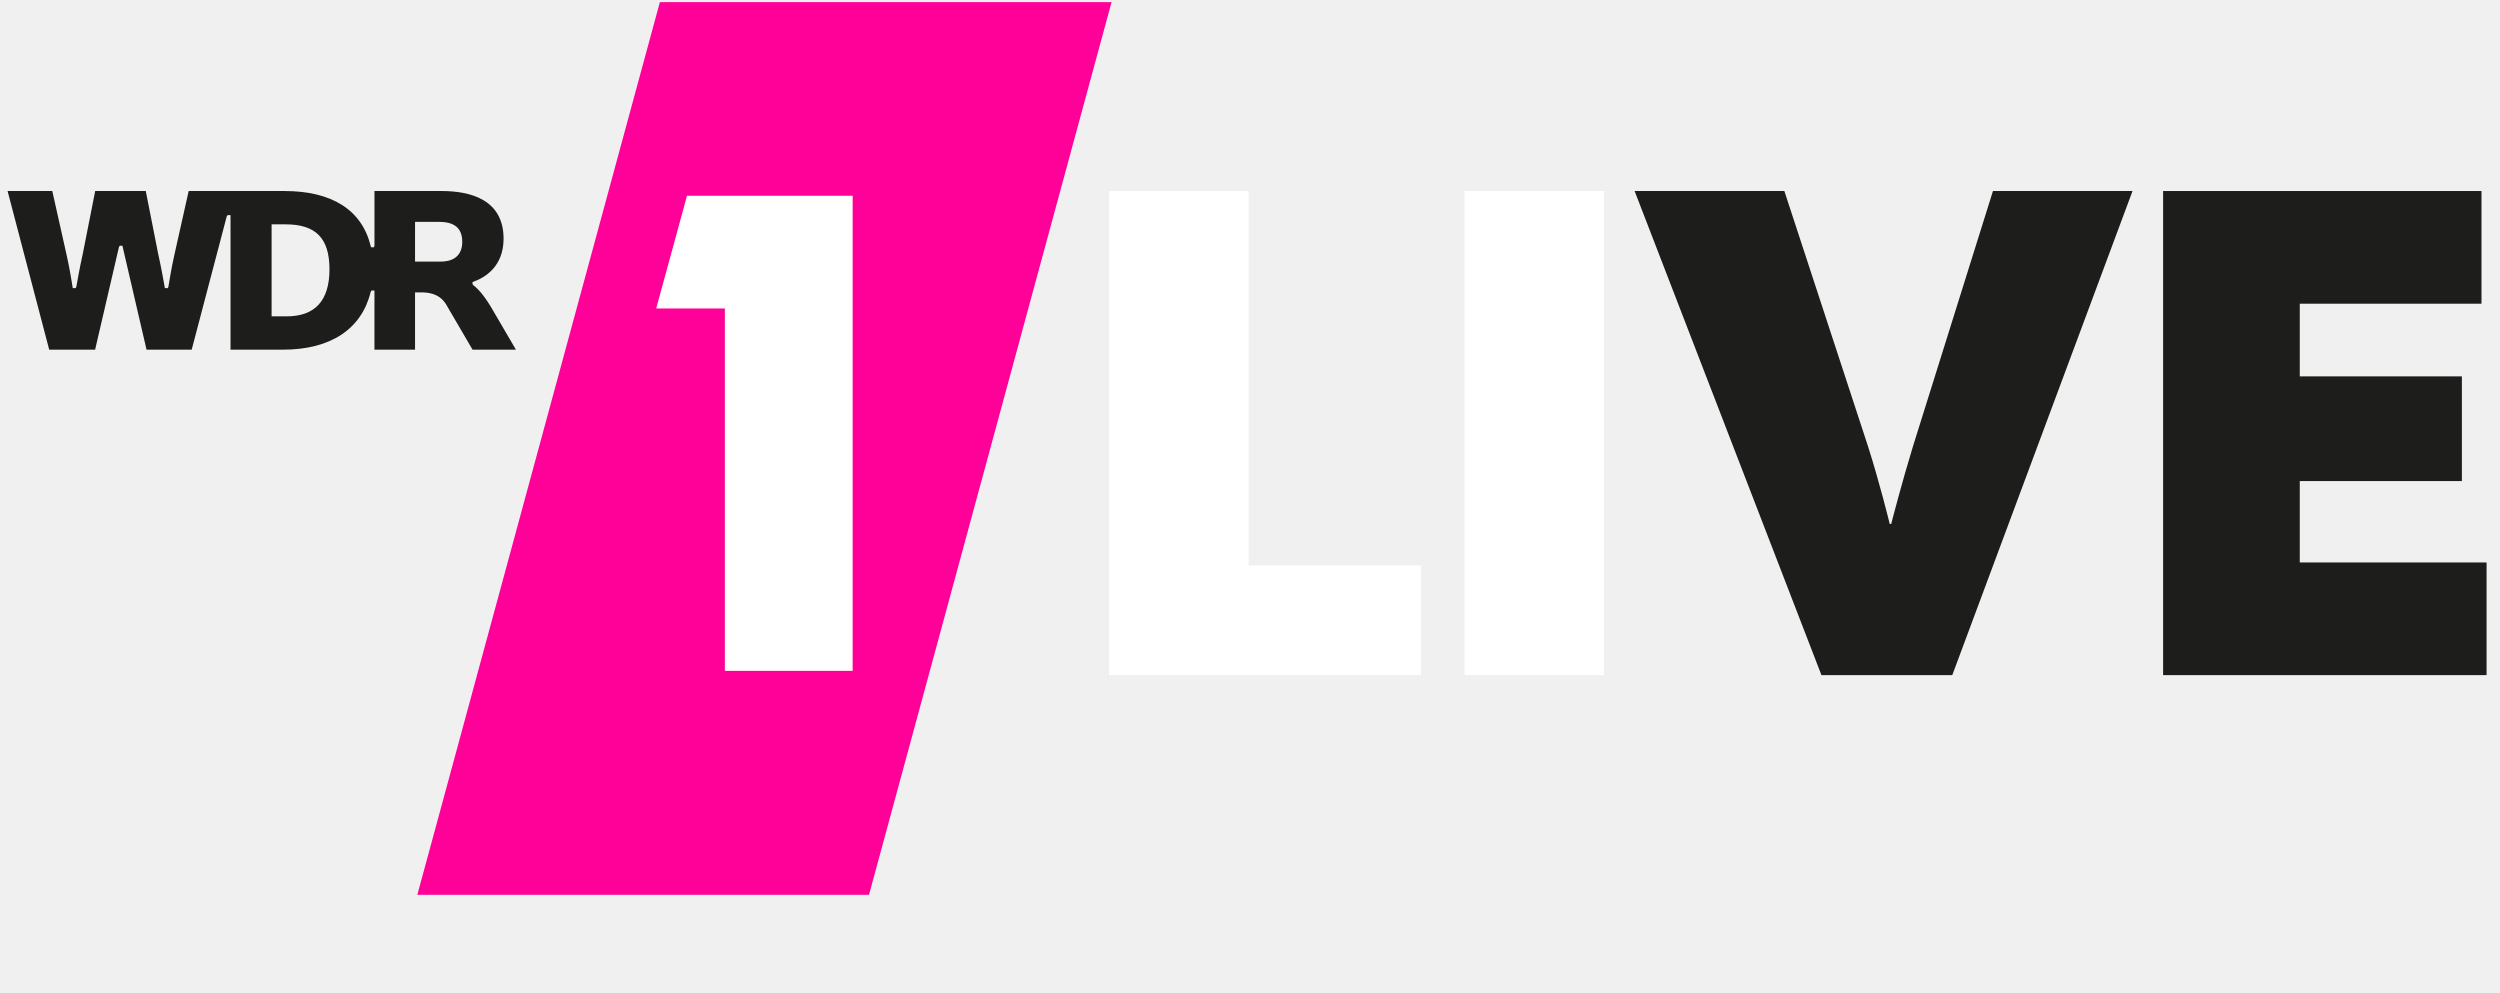
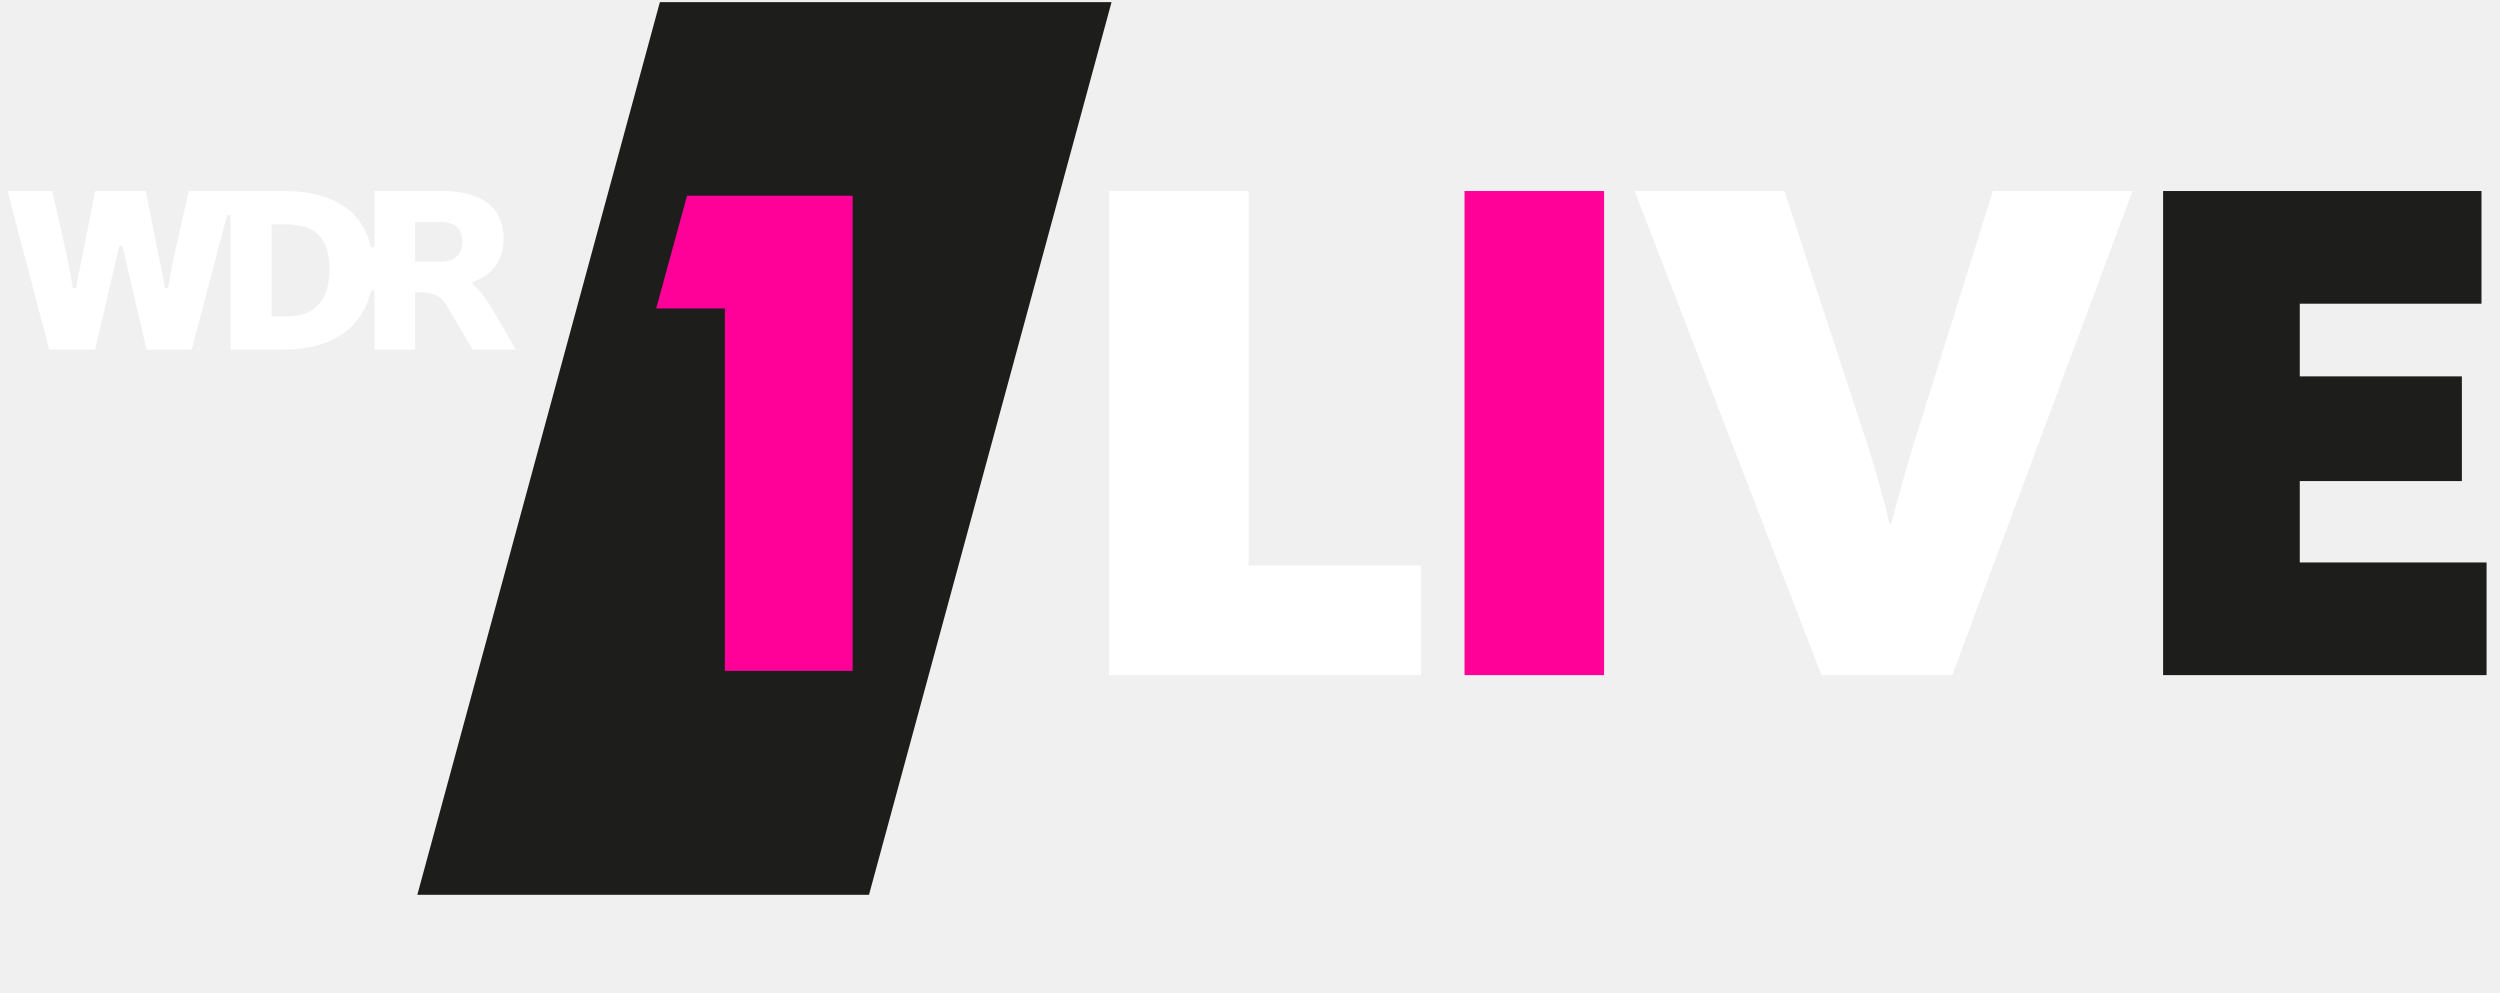
- <svg xmlns="http://www.w3.org/2000/svg" version="1.1" id="Ebene_2" x="0px" y="0px" width="189px" height="75px" viewBox="-9.45 0 189 75" style="enable-background:new -9.45 0 189 75;" xml:space="preserve">
+ <svg xmlns="http://www.w3.org/2000/svg" version="1.1" id="Ebene_2" x="0px" y="0px" width="189px" height="75px" viewBox="-9.45 0 189 75" style="enable-background:new -9.45 0 189 75;fill:#bed2e0" xml:space="preserve">
  <defs id="defs23" />
  <g id="g3-6" transform="matrix(0.5624021,0,0,0.5624021,-8.877243,0.158753)">
    <g id="g5-0">
      <polygon style="fill:#ffffff" points="189.984,75.718 189.984,90.471 148.067,90.471 148.067,25.396 166.825,25.396 166.825,75.718 " id="polygon7-4" />
-       <polygon style="fill:#ffffff" points="195.848,90.471 195.848,25.396 214.607,25.396 214.607,90.471 " id="polygon9-2" />
-       <path style="fill:#1d1d1b" d="m 218.711,25.396 20.129,0 11.238,34.296 c 1.562,4.886 2.832,10.066 2.928,10.456 l 0.198,0 c 0.098,-0.39 1.464,-5.667 2.932,-10.456 l 10.745,-34.296 18.762,0 -24.23,65.075 -17.587,0 -25.115,-65.075 0,0 z" id="path11-8" />
+       <polygon style="fill:#ff0099" points="195.848,90.471 195.848,25.396 214.607,25.396 214.607,90.471 " id="polygon9-2" />
+       <path style="fill:#ffffff" d="m 218.711,25.396 20.129,0 11.238,34.296 c 1.562,4.886 2.832,10.066 2.928,10.456 l 0.198,0 c 0.098,-0.39 1.464,-5.667 2.932,-10.456 l 10.745,-34.296 18.762,0 -24.23,65.075 -17.587,0 -25.115,-65.075 0,0 z" id="path11-8" />
      <polygon style="fill:#1d1d1b" points="333.234,75.326 308.124,75.326 308.124,64.385 329.914,64.385 329.914,50.312 308.124,50.312 308.124,40.543 332.552,40.543 332.552,25.396 289.754,25.396 289.754,90.471 333.234,90.471 " id="polygon13-2" />
-       <path style="fill:#1d1d1b" d="m 62.503,46.72 -3.567,-6.102 c -0.969,-1.596 -2.725,-1.596 -3.385,-1.596 l -0.778,0 0,7.698 -5.456,0 0,-7.944 -0.406,0 -0.101,0.175 c -1.215,5.01 -5.4,7.769 -11.773,7.769 l -7.067,0 0,-18.087 -0.4,0 -0.11,0.171 -4.71,17.916 -6.07,0 -3.243,-13.969 -0.362,0 -0.105,0.179 -3.202,13.79 -6.173,0 L 0,25.396 l 6.01,0 1.952,8.718 c 0.413,1.804 0.764,4.115 0.769,4.139 l 0.03,0.196 0.384,0 0.101,-0.191 c 0.002,-0.026 0.448,-2.6 0.86,-4.405 l 1.671,-8.457 6.8,0 1.668,8.449 c 0.415,1.812 0.861,4.386 0.867,4.412 l 0.032,0.191 0.384,0 0.094,-0.196 c 0.006,-0.023 0.358,-2.336 0.769,-4.137 l 1.952,-8.719 12.886,0 c 6.388,0 10.393,2.555 11.582,7.388 l 0.045,0.174 0.403,0 0.059,-0.231 0,-7.331 9.039,0 c 3.795,0 8.317,1.112 8.317,6.409 0,3.756 -2.521,5.23 -4.025,5.772 l -0.149,0.056 0,0.28 0.094,0.13 c 0.803,0.598 1.692,1.73 2.635,3.366 l 3.104,5.312 -5.83,-10e-4 0,0 z m -27.011,-4.477 2.027,0 c 3.815,0 5.752,-2.125 5.752,-6.316 0,-4.186 -1.826,-6.053 -5.916,-6.053 l -1.864,0 10e-4,12.369 0,0 z m 19.281,-7.362 3.455,0 c 1.867,0 2.891,-0.942 2.891,-2.652 0,-1.805 -1.009,-2.683 -3.082,-2.683 l -3.263,0 -10e-4,5.335 0,0 z" id="path15-8" />
-       <polygon style="fill:#ff0099" points="148.401,0 87.685,0 55.081,120 115.794,120 " id="polygon17-0" />
-       <polygon style="fill:#ffffff" points="87.188,41.184 96.419,41.184 96.419,89.898 113.598,89.898 113.598,26.028 91.331,26.028 " id="polygon19-8" />
+       <path style="fill:#ffffff" d="m 62.503,46.72 -3.567,-6.102 c -0.969,-1.596 -2.725,-1.596 -3.385,-1.596 l -0.778,0 0,7.698 -5.456,0 0,-7.944 -0.406,0 -0.101,0.175 c -1.215,5.01 -5.4,7.769 -11.773,7.769 l -7.067,0 0,-18.087 -0.4,0 -0.11,0.171 -4.71,17.916 -6.07,0 -3.243,-13.969 -0.362,0 -0.105,0.179 -3.202,13.79 -6.173,0 L 0,25.396 l 6.01,0 1.952,8.718 c 0.413,1.804 0.764,4.115 0.769,4.139 l 0.03,0.196 0.384,0 0.101,-0.191 c 0.002,-0.026 0.448,-2.6 0.86,-4.405 l 1.671,-8.457 6.8,0 1.668,8.449 c 0.415,1.812 0.861,4.386 0.867,4.412 l 0.032,0.191 0.384,0 0.094,-0.196 c 0.006,-0.023 0.358,-2.336 0.769,-4.137 l 1.952,-8.719 12.886,0 c 6.388,0 10.393,2.555 11.582,7.388 l 0.045,0.174 0.403,0 0.059,-0.231 0,-7.331 9.039,0 c 3.795,0 8.317,1.112 8.317,6.409 0,3.756 -2.521,5.23 -4.025,5.772 l -0.149,0.056 0,0.28 0.094,0.13 c 0.803,0.598 1.692,1.73 2.635,3.366 l 3.104,5.312 -5.83,-10e-4 0,0 z m -27.011,-4.477 2.027,0 c 3.815,0 5.752,-2.125 5.752,-6.316 0,-4.186 -1.826,-6.053 -5.916,-6.053 l -1.864,0 10e-4,12.369 0,0 z m 19.281,-7.362 3.455,0 c 1.867,0 2.891,-0.942 2.891,-2.652 0,-1.805 -1.009,-2.683 -3.082,-2.683 l -3.263,0 -10e-4,5.335 0,0 z" id="path15-8" />
+       <polygon style="fill:#1d1d1b" points="148.401,0 87.685,0 55.081,120 115.794,120 " id="polygon17-0" />
+       <polygon style="fill:#ff0099" points="87.188,41.184 96.419,41.184 96.419,89.898 113.598,89.898 113.598,26.028 91.331,26.028 " id="polygon19-8" />
    </g>
  </g>
</svg>
